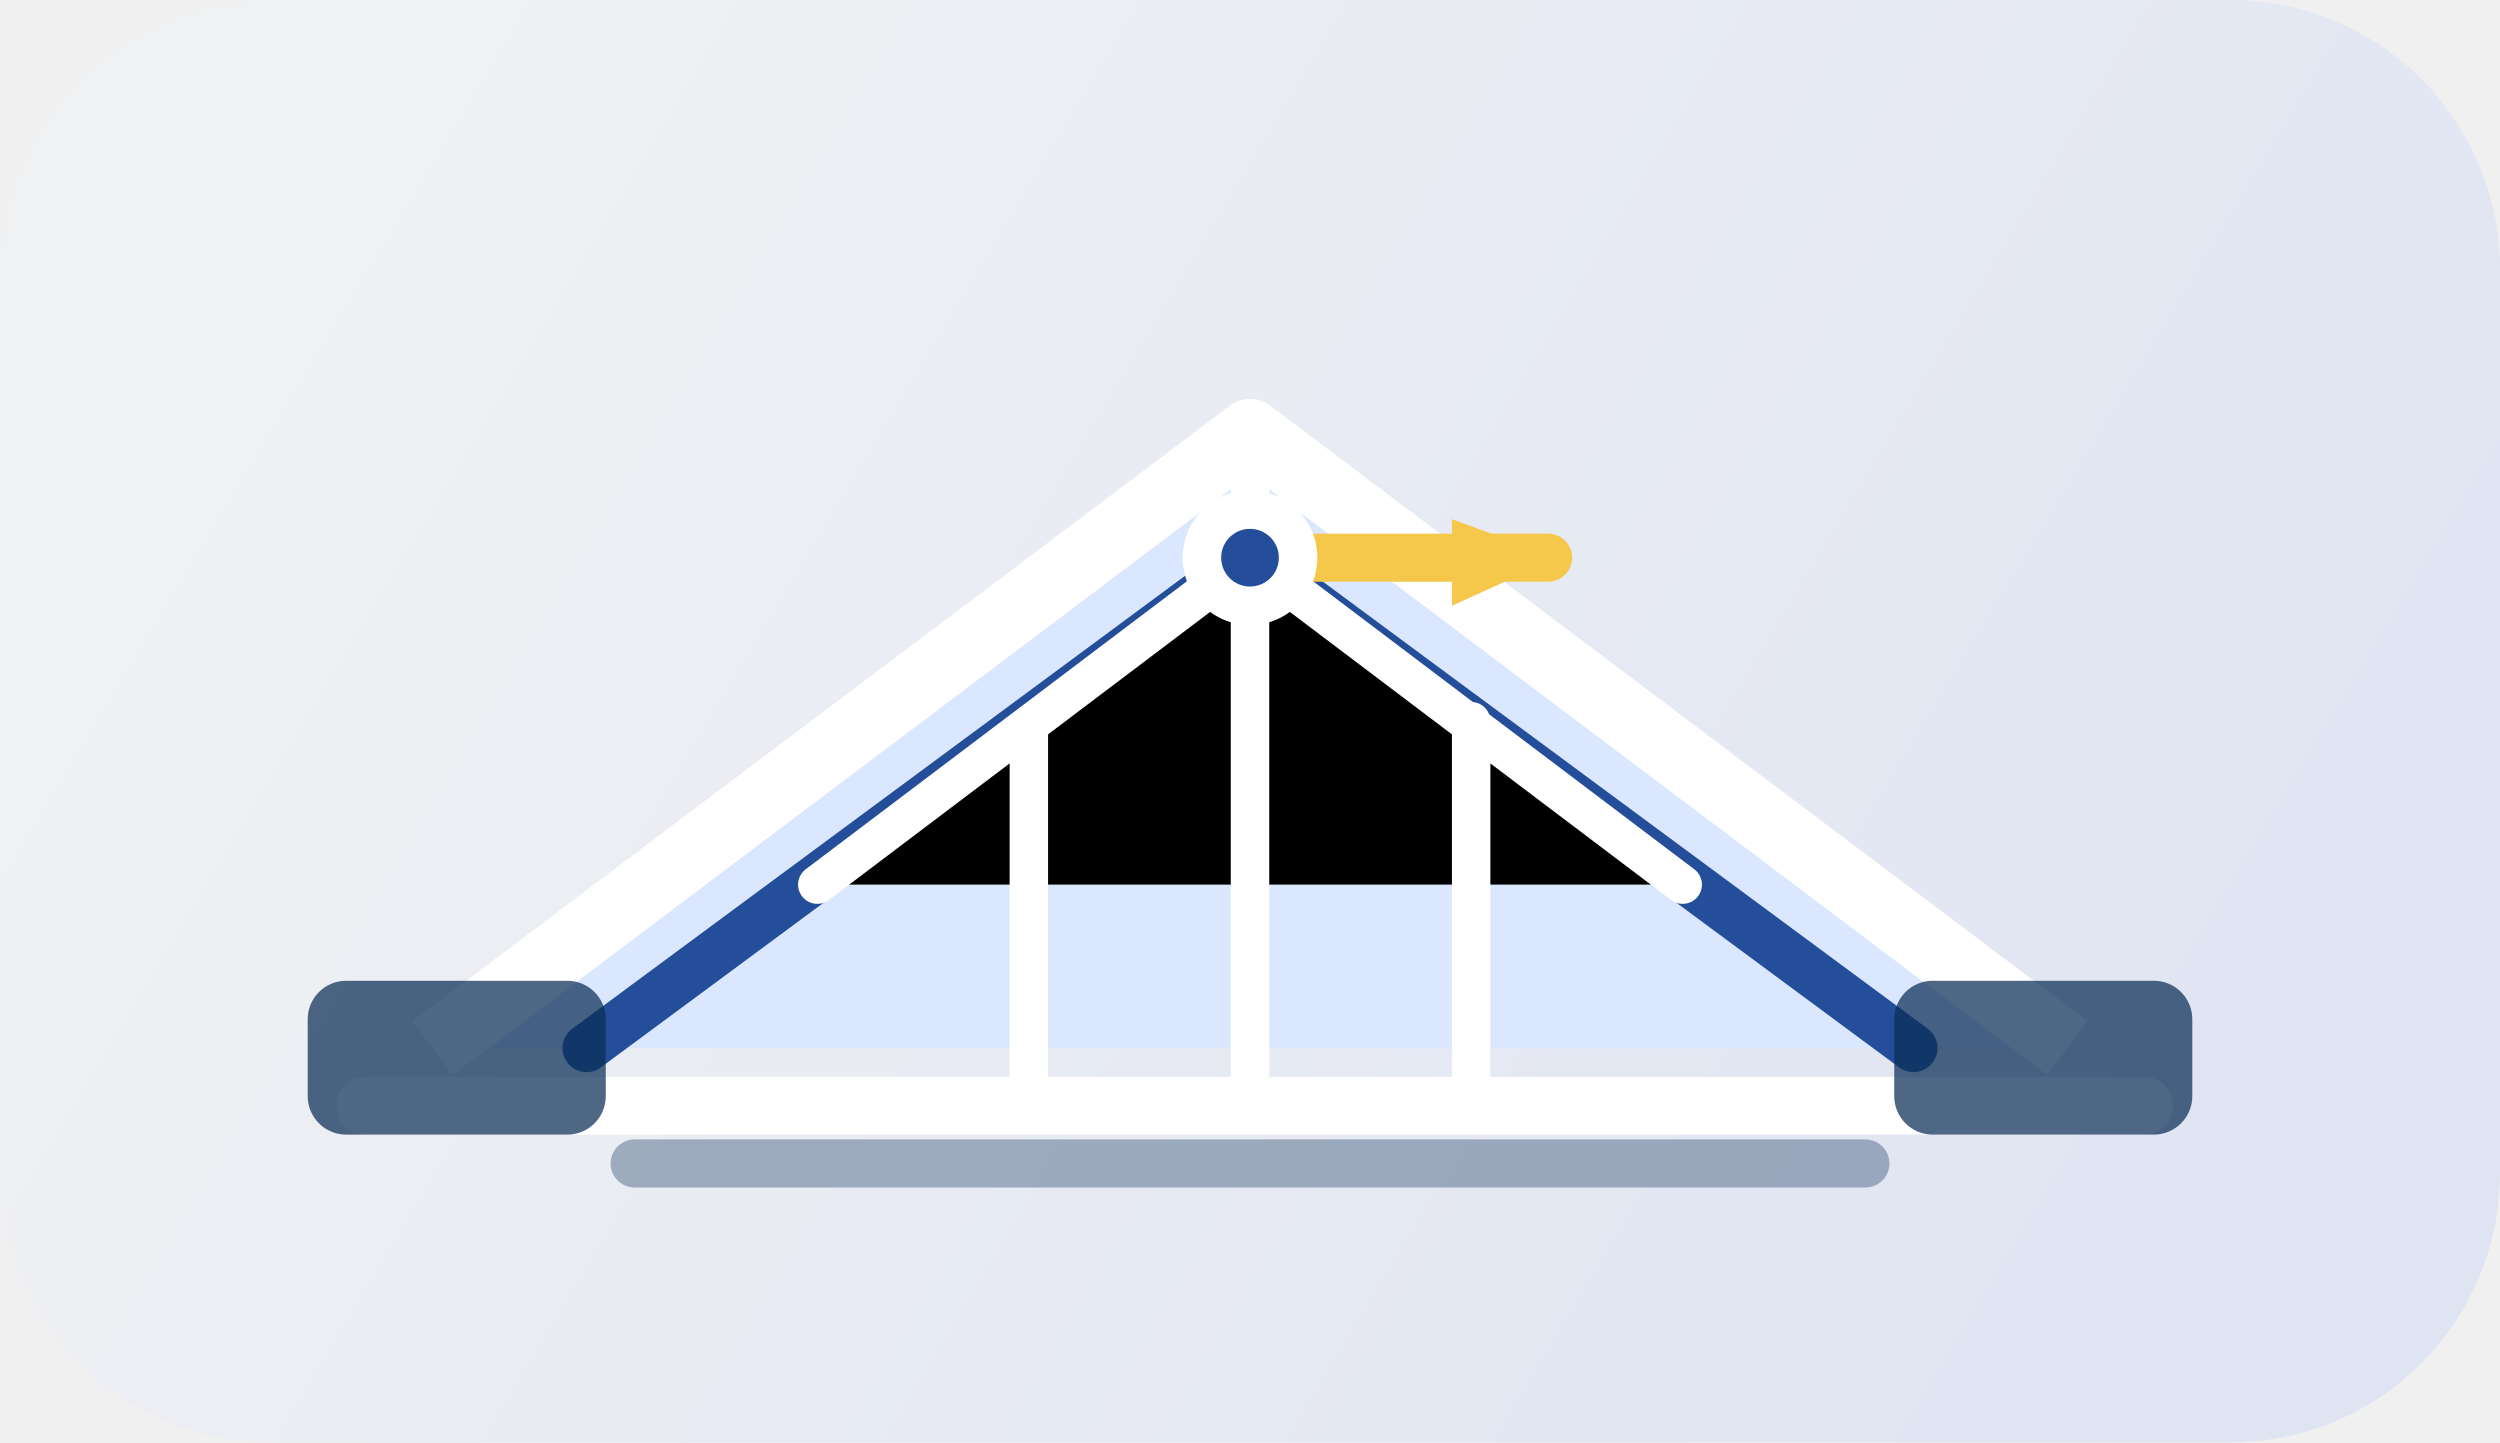
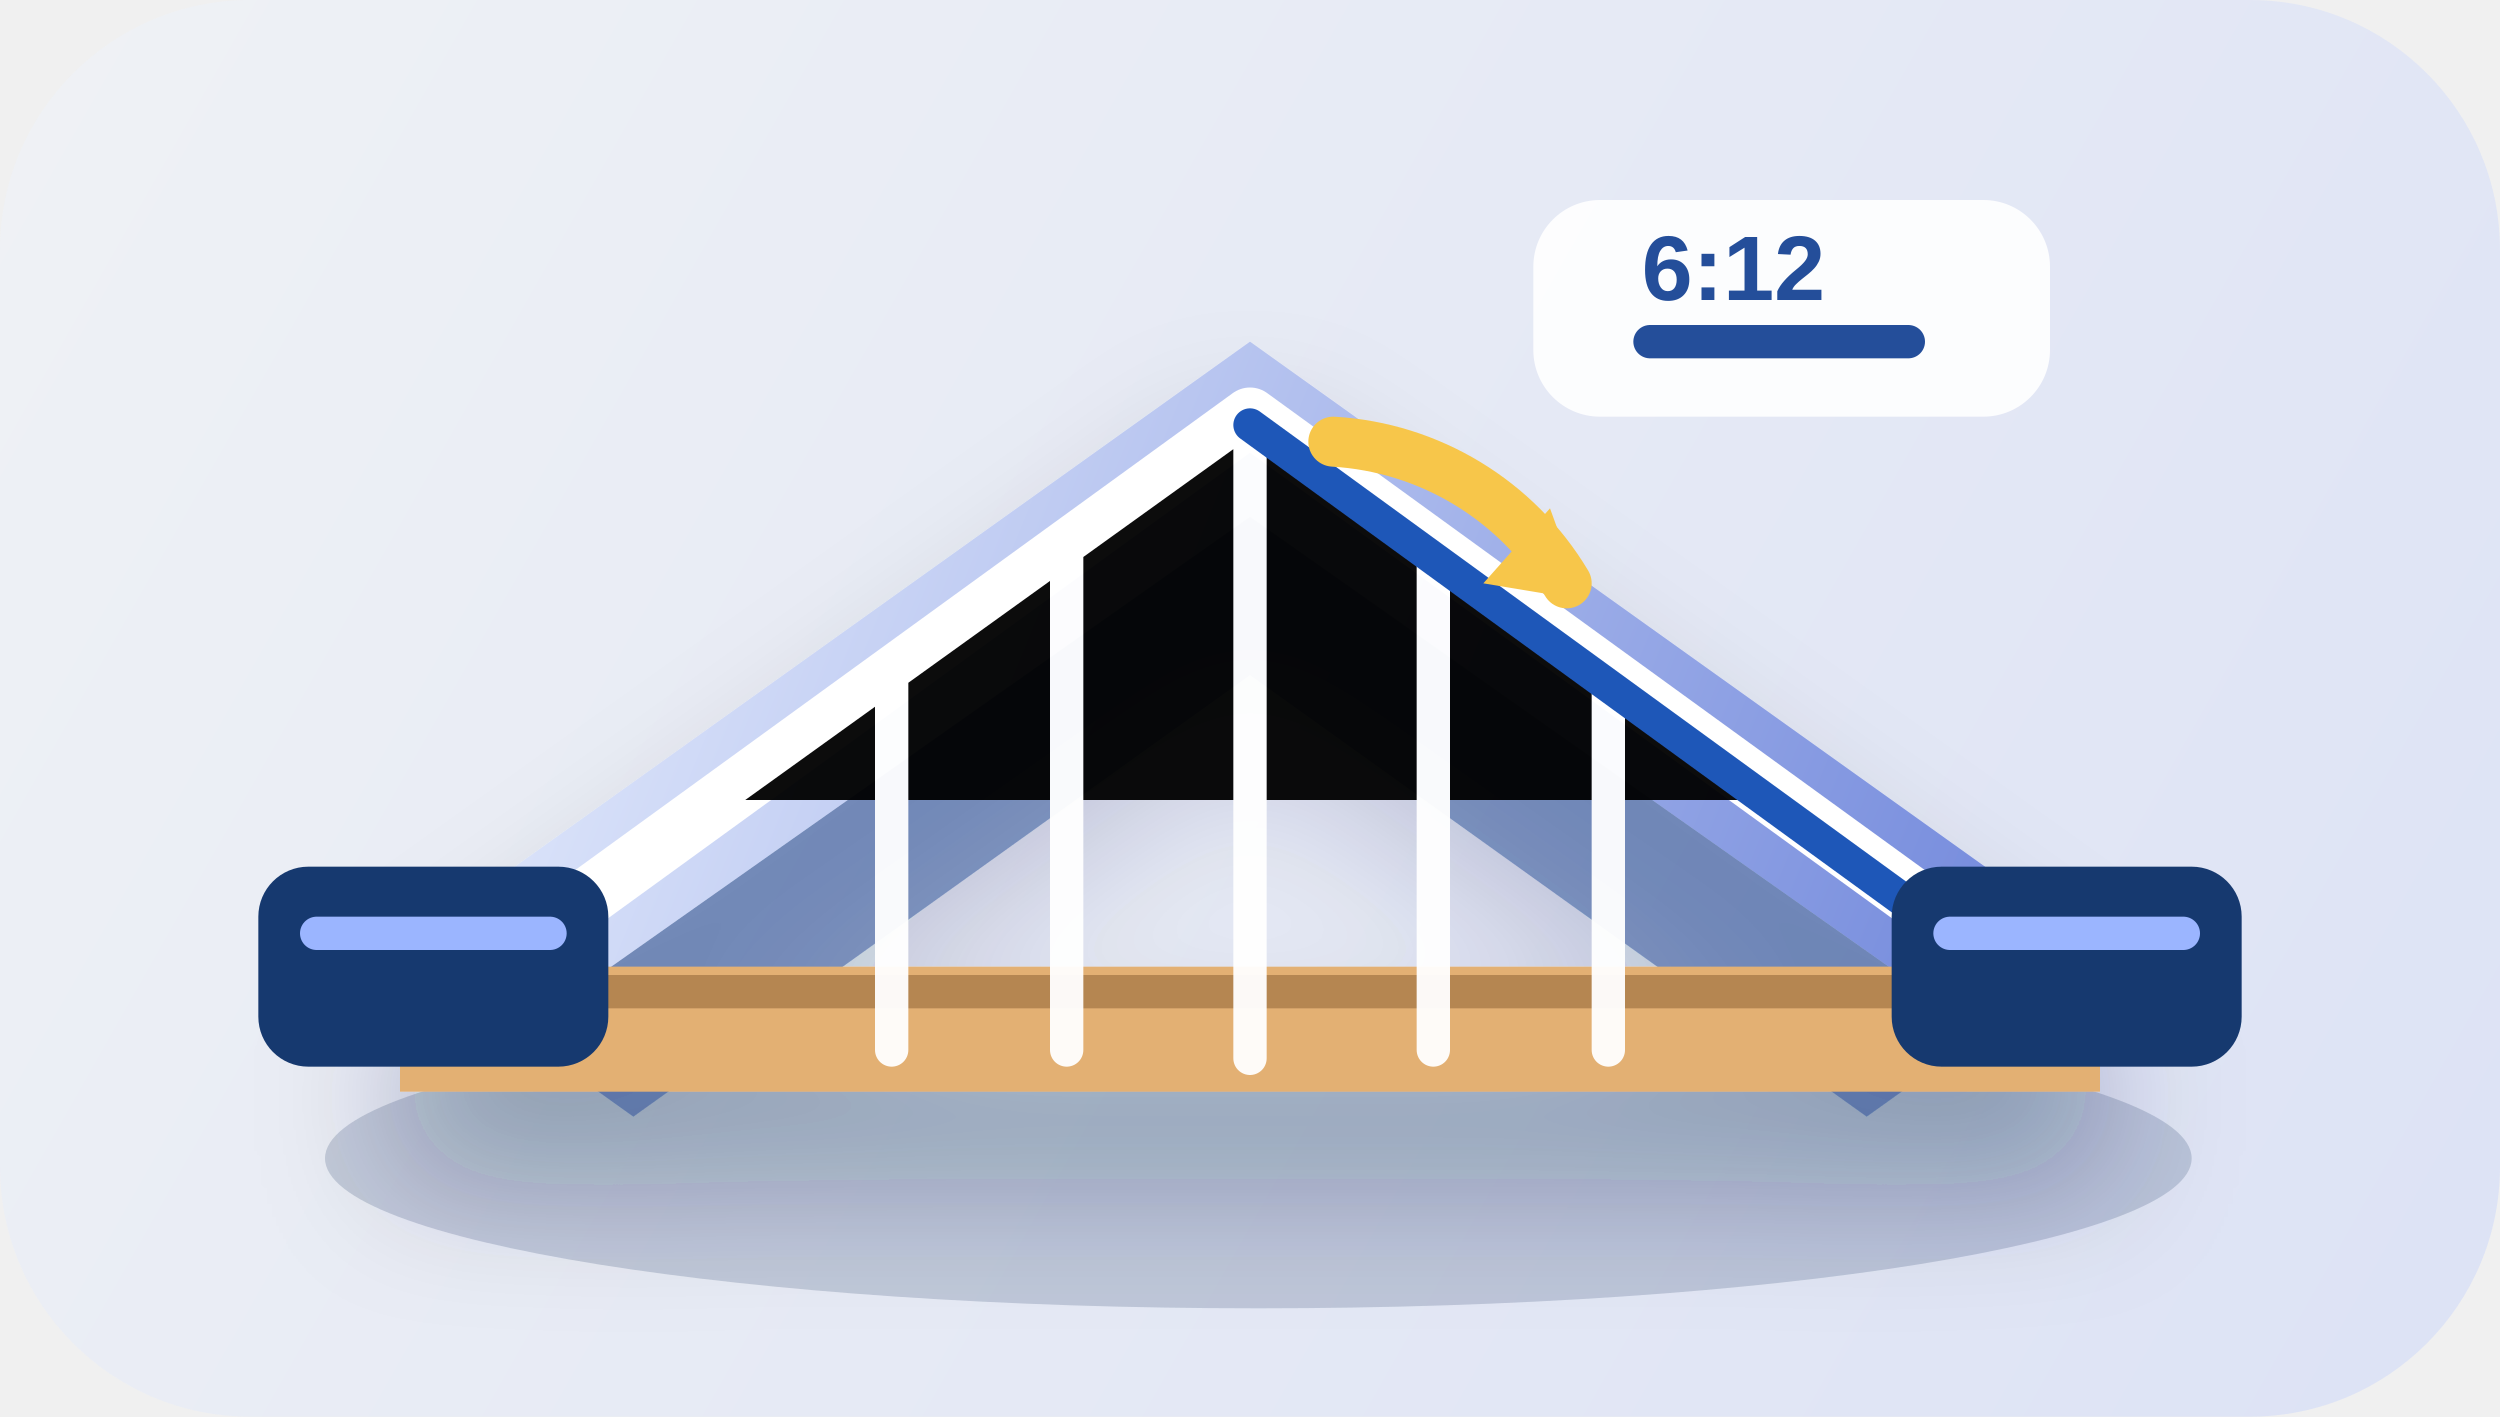
- <svg xmlns="http://www.w3.org/2000/svg" viewBox="0 0 260 150" role="img" aria-labelledby="title desc">
+ <svg xmlns="http://www.w3.org/2000/svg" viewBox="0 0 300 170" role="img" aria-labelledby="title desc">
  <defs>
-     <linearGradient id="roofSky" x1="30" y1="18" x2="228" y2="137" gradientUnits="userSpaceOnUse">
-       <stop stop-color="#eff6ff" />
-       <stop offset="1" stop-color="#9db6ff" />
+     <linearGradient id="roofBg" x1="0" y1="0" x2="300" y2="170" gradientUnits="userSpaceOnUse">
+       <stop stop-color="#eef5ff" />
+       <stop offset="1" stop-color="#b7c8ff" />
    </linearGradient>
+     <linearGradient id="roofPlane" x1="50" y1="41" x2="248" y2="122" gradientUnits="userSpaceOnUse">
+       <stop stop-color="#edf3ff" />
+       <stop offset="1" stop-color="#6f86db" />
+     </linearGradient>
+     <filter id="shadow" x="-20%" y="-20%" width="140%" height="150%">
+       <feDropShadow dx="0" dy="11" stdDeviation="8" flood-color="#071b4b" flood-opacity=".25" />
+     </filter>
  </defs>
-   <rect width="260" height="150" rx="28" fill="url(#roofSky)" opacity=".2" />
-   <path d="M38 115h185" stroke="#ffffff" stroke-width="6" stroke-linecap="round" />
-   <path d="M45 109 130 45 215 109" fill="#dbe7ff" stroke="#ffffff" stroke-width="7" stroke-linejoin="round" />
-   <path d="M61 109 130 58 199 109" fill="none" stroke="#244e9a" stroke-width="5" stroke-linecap="round" stroke-linejoin="round" />
-   <path d="M130 47v66M85 92l45-34 45 34M107 76v37M153 75v38" stroke="#ffffff" stroke-width="4" stroke-linecap="round" />
-   <path d="M130 58h31" stroke="#f5c84c" stroke-width="5" stroke-linecap="round" />
-   <path d="M151 54 162 58 151 63" fill="#f5c84c" />
-   <path d="M66 121h128" stroke="#0a2c54" stroke-width="5" stroke-linecap="round" opacity=".34" />
-   <rect x="32" y="102" width="31" height="16" rx="4" fill="#0a2c54" opacity=".72" />
-   <rect x="197" y="102" width="31" height="16" rx="4" fill="#0a2c54" opacity=".72" />
-   <circle cx="130" cy="58" r="7" fill="#ffffff" />
-   <circle cx="130" cy="58" r="3" fill="#244e9a" />
+   <rect width="300" height="170" rx="30" fill="url(#roofBg)" opacity=".34" />
+   <ellipse cx="151" cy="139" rx="112" ry="18" fill="#001d4b" opacity=".17" />
+   <g filter="url(#shadow)">
+     <path d="M45 116 150 41 255 116 238 124 150 62 62 124Z" fill="url(#roofPlane)" />
+     <path d="M62 124 150 62 238 124 224 134 150 81 76 134Z" fill="#153f91" opacity=".45" />
+     <path d="M48 116h204v15H48Z" fill="#e3b073" />
+     <path d="M54 119h192" stroke="#7c5128" stroke-width="4" opacity=".45" />
+   </g>
+   <g stroke-linecap="round" stroke-linejoin="round">
+     <path d="M59 116 150 50 241 116" fill="none" stroke="#ffffff" stroke-width="7" />
+     <path d="M150 50v77M86 96l64-46 64 46M107 81v45M128 66v60M172 66v60M193 81v45" stroke="#ffffff" stroke-width="4" opacity=".95" />
+     <path d="M150 51 238 115" stroke="#1e57b8" stroke-width="4" />
+   </g>
+   <g>
+     <path d="M160 53a35 35 0 0 1 28 17" fill="none" stroke="#f7c64a" stroke-width="6" stroke-linecap="round" />
+     <path d="M186 61 190 72 178 70" fill="#f7c64a" />
+     <rect x="184" y="24" width="62" height="26" rx="8" fill="#ffffff" opacity=".9" />
+     <path d="M198 41h31" stroke="#244e9a" stroke-width="4" stroke-linecap="round" />
+     <text x="197" y="36" font-family="Arial, sans-serif" font-size="11" font-weight="800" fill="#244e9a">6:12</text>
+   </g>
+   <g>
+     <rect x="31" y="104" width="42" height="24" rx="6" fill="#16396f" />
+     <rect x="227" y="104" width="42" height="24" rx="6" fill="#16396f" />
+     <path d="M38 112h28M234 112h28" stroke="#9bb5ff" stroke-width="4" stroke-linecap="round" />
+   </g>
</svg>
